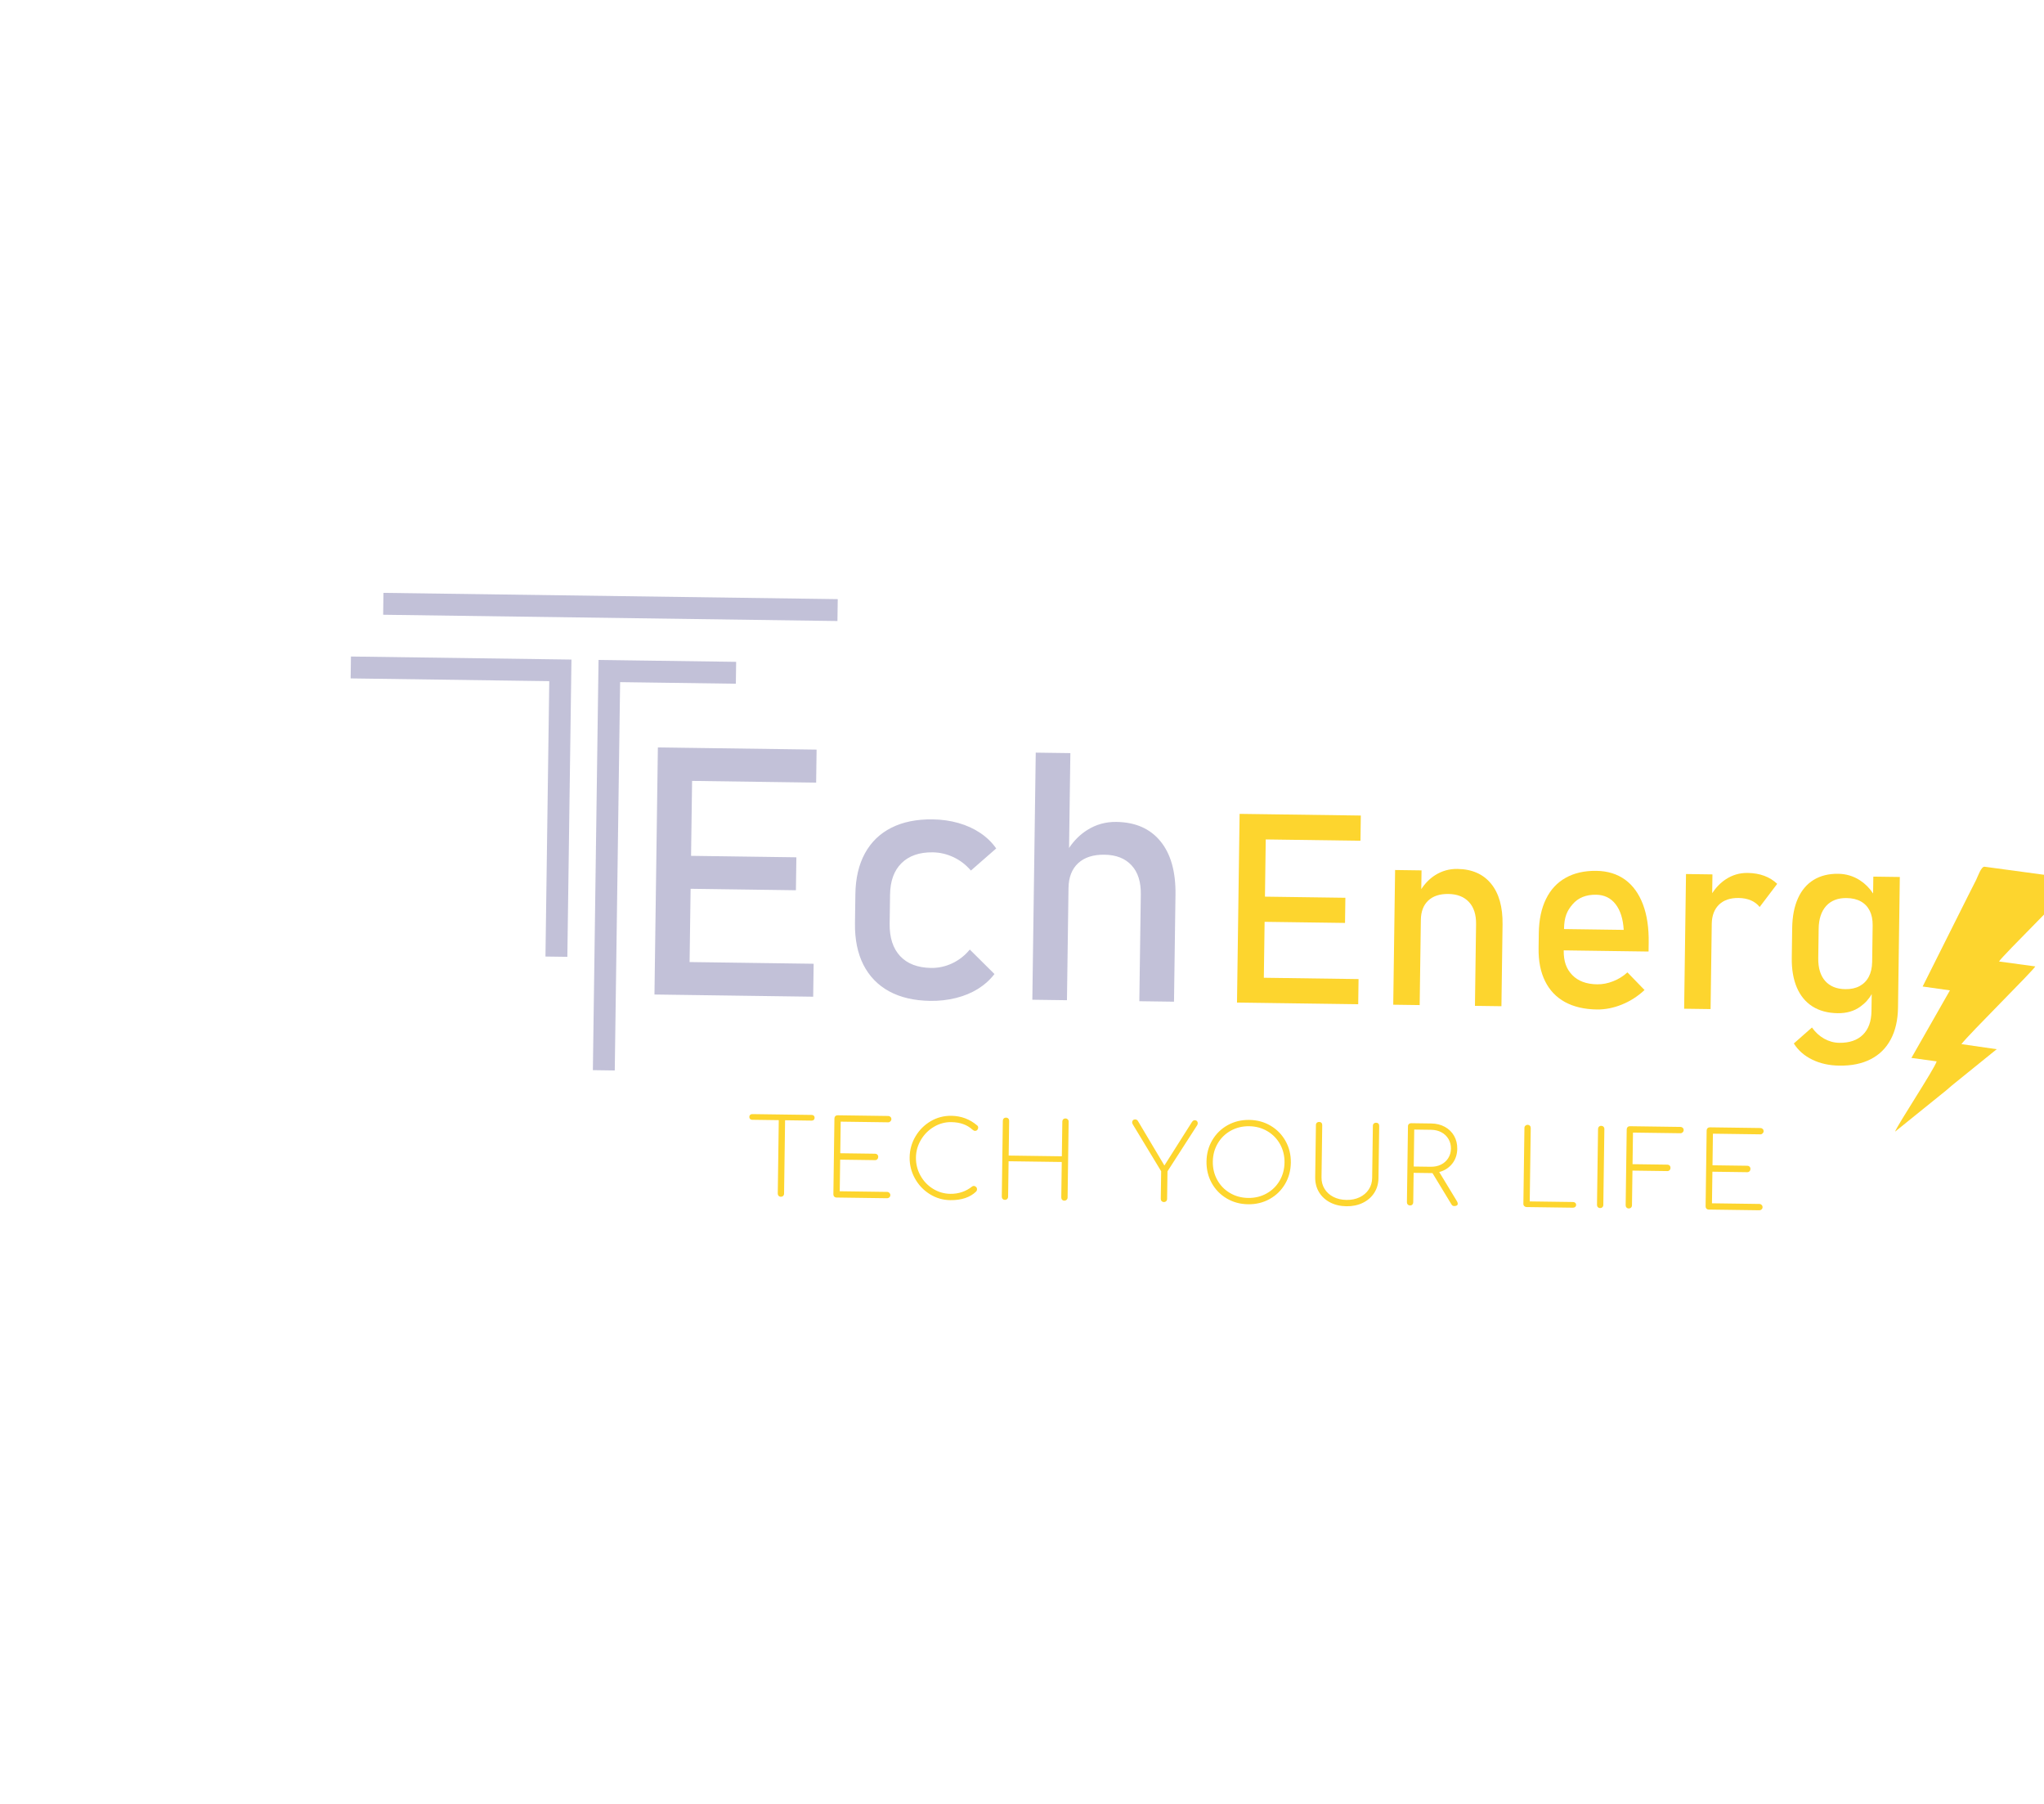
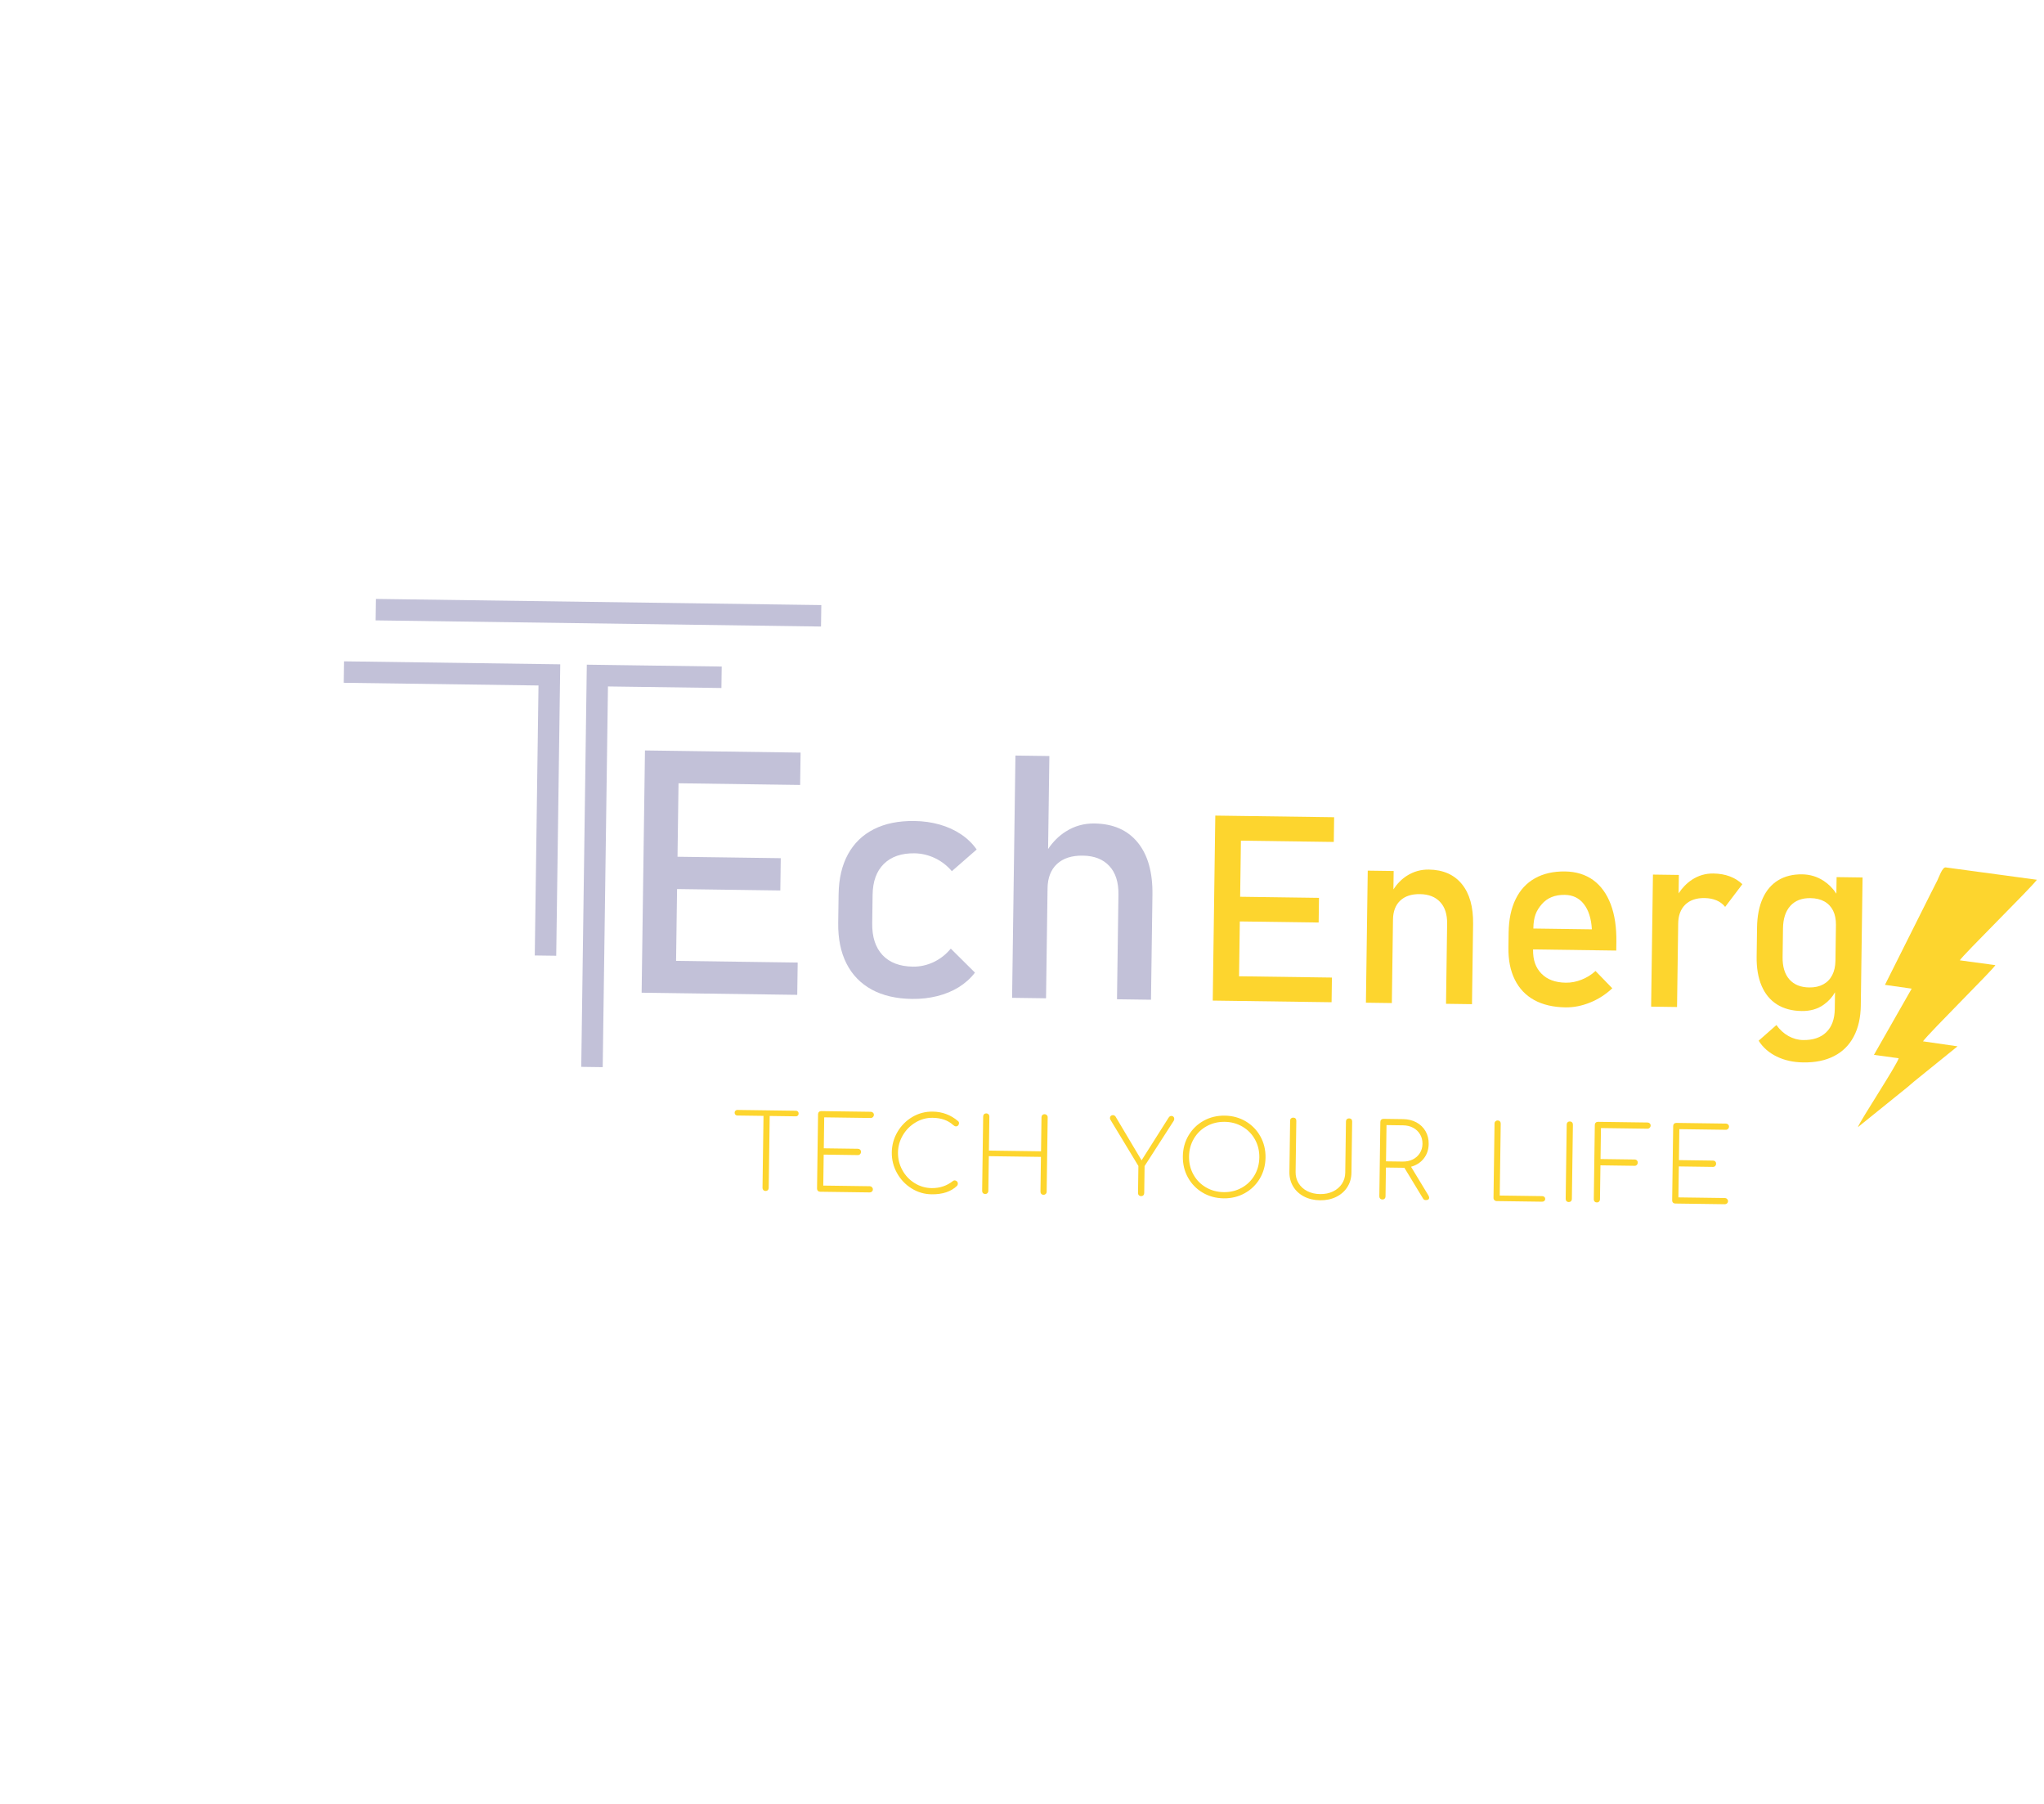
- <svg xmlns="http://www.w3.org/2000/svg" xml:space="preserve" width="1700mm" height="1500mm" version="1.1" style="shape-rendering:geometricPrecision; text-rendering:geometricPrecision; image-rendering:optimizeQuality; fill-rule:evenodd; clip-rule:evenodd" viewBox="0 0 25000 20990">
+ <svg xmlns="http://www.w3.org/2000/svg" xml:space="preserve" width="1700mm" height="1500mm" version="1.1" style="shape-rendering:geometricPrecision; text-rendering:geometricPrecision; image-rendering:optimizeQuality; fill-rule:evenodd; clip-rule:evenodd" viewBox="0 0 25500 20990">
  <defs>
    <style type="text/css">
   
    .fil2 {fill:#FDD52E}
    .fil1 {fill:#FDD52E;fill-rule:nonzero}
    .fil0 {fill:#C2C1D8;fill-rule:nonzero}
   
  </style>
  </defs>
  <g id="Camada_x0020_1">
    <path class="fil0" d="M8252.06 8608.15l218.46 3.02 1517.2 20.94 -5.57 403.59 -1517.2 -20.94 -12.65 916.42 1288.08 17.78 -5.56 402.87 -1288.08 -17.78 -12.36 895.85 1517.18 20.94 -5.56 402.87 -1517.18 -20.94 -218.48 -3.01 -205.69 -2.84 41.72 -3021.6 205.69 2.83zm-3562.1 -1892.81l5556.41 76.69 -3.71 267.69 -5556.39 -76.69 3.69 -267.69zm2898.39 823.91l1415.44 19.54 -3.7 267.69 -1415.43 -19.54 -65.53 4748.67 -267.71 -3.69 65.56 -4748.67 3.69 -267.7 267.68 3.7zm-916.83 3623.17l46.48 -3367.44 -2429.33 -33.53 3.69 -267.69 2429.34 33.53 267.68 3.69 -3.69 267.7 -46.47 3367.43 -267.7 -3.69zm4705.41 542.25c-196.48,-2.71 -364.07,-41.9 -502.08,-116.88 -138.01,-75.69 -242.94,-183.56 -314.77,-325.01 -71.12,-140.75 -105.68,-310.06 -102.95,-507.97l4.91 -355.35c2.7,-195.76 41.89,-361.93 116.85,-499.24 75.67,-138.01 183.54,-242.22 323.55,-312.66 140.05,-71.13 308.65,-104.98 505.13,-102.27 112.07,1.55 217.55,16.48 316.48,44.81 98.94,28.33 187.06,68.56 265.79,121.43 78.02,52.15 143.11,115.48 194.61,189.26l-309.5 270.29c-60.05,-70.36 -130.25,-124.54 -211.99,-163.27 -81.07,-37.99 -165.92,-58.33 -254.59,-59.56 -163.14,-2.25 -290.71,42.1 -382.08,132.36 -91.34,90.25 -137.79,218.03 -140.09,384.71l-4.92 355.35c-2.33,170.24 40.52,302.07 127.93,396.22 88.07,94.14 215.09,142.72 379.64,144.99 90.09,1.25 176.21,-18.14 258.33,-56.72 82.83,-39.3 153.83,-95.09 214.44,-168.02l301.62 299.29c-54.91,71.59 -122.41,131.67 -201.85,181.65 -80.14,49.27 -169.33,86.36 -269,111.22 -99.64,24.87 -204.12,36.91 -315.46,35.37zm2576.18 -1303.13c2.1,-152.5 -35.28,-270.78 -113.59,-354.86 -77.57,-84.08 -187.64,-127.46 -330.2,-129.43 -139.04,-1.92 -245.94,32.8 -322.83,104.09 -76.17,70.6 -115.88,172.22 -117.7,303.44l-18.93 1371.77 -423.44 -5.84 41.71 -3021.6 423.43 5.84 -16.02 1160.08c60.86,-91.06 134.22,-163.96 220.84,-218.67 108.07,-68.76 227.01,-101.87 357.49,-100.07 234.08,3.24 413.89,82.33 540.16,237.31 126.27,154.99 187.12,372.2 183.28,651.67l-18.08 1309.35 -424.16 -5.85 18.04 -1307.23z" />
    <polygon class="fil1" points="15161.53,9417.86 15318.63,9420.03 15485.44,9422.33 16644.03,9438.32 16639.76,9746.51 15481.2,9730.52 15471.53,10430.33 16455.16,10443.9 16450.9,10751.55 15467.29,10737.98 15457.85,11422.08 16616.41,11438.07 16612.17,11745.72 15453.59,11729.73 15286.77,11727.43 15129.68,11725.26 " />
    <path class="fil1" d="M17063.36 10104.49l323.34 4.47 -3.16 229.24c46.49,-71.07 102.53,-127.84 168.67,-170.07 82.54,-52.51 173.34,-78.33 273.03,-76.96 178.73,2.47 316.05,62.87 412.46,181.22 96.43,118.35 142.9,284.22 139.95,497.62l-13.79 999.89 -323.91 -4.47 13.78 -998.25c1.59,-116.45 -26.94,-206.78 -86.75,-270.98 -59.24,-64.21 -143.29,-97.34 -252.15,-98.85 -106.17,-1.46 -187.8,25.59 -246.54,81.13 -58.19,54.98 -88.54,133.66 -89.94,234.96l-14.39 1042.66 -323.33 -4.47 22.73 -1647.14z" />
    <path class="fil1" d="M19129.36 10826.44l730.13 10.08 0 0c-7.89,-134.46 -41.11,-239.47 -99.66,-314.49 -58.58,-75.59 -138.2,-114.06 -238.95,-115.45 -122.43,-1.69 -218.31,37.07 -286.58,116.85 -68.27,79.23 -102.92,155.67 -104.94,303.01zm-3.61 260.54c-1.88,136.5 33.17,227.44 103.65,301.01 71.04,74.13 172.9,112.37 305.05,114.19 65.55,0.91 130.74,-11.73 195.56,-37.4 64.82,-25.1 123.3,-61.67 174.85,-108.63l0 0 209.4 215.79 0 0c-82.34,76.88 -174.71,136.28 -277.12,177.67 -101.88,41.38 -204.55,61.63 -306.93,60.22 -152.21,-2.1 -282.35,-32.6 -389.34,-90.96 -106.99,-58.91 -188.15,-143.99 -242.96,-255.28 -55.36,-111.27 -81.68,-244.91 -79.51,-401.44l2.55 -185.79c2.25,-163.03 31.26,-301.86 87.56,-416.48 55.75,-114.63 136.05,-201.27 240.87,-259.95 104.28,-58.7 229.81,-87.31 375.52,-85.3 137.58,1.9 254.65,38.19 351.18,107.78 96.01,70.13 168.85,170.81 218.5,301.51 49.68,130.73 72.98,287.6 70.45,469.58l-1.47 107.81 -1037.81 -14.33z" />
    <path class="fil1" d="M20621.4 10153.6l323.35 4.47 -3.16 229.7c46.26,-70.35 101.57,-126.83 165.95,-169.49 81.46,-53.6 170.67,-79.45 267.61,-78.11 75.3,1.04 143.39,12.81 203.76,35.32 60.36,22.51 113,55.18 157.91,98.07l-214.65 283.09c-28.2,-35.63 -64.12,-62.66 -107.22,-81.12 -43.08,-18.49 -92.78,-28.39 -150.21,-29.18 -102.38,-1.41 -182.37,26.21 -240.03,81.76 -57.11,56.1 -86.92,134.22 -88.3,234.44l-14.4 1042.66 -323.33 -4.47 22.72 -1647.14z" />
    <path class="fil1" d="M22475.6 11855.35c-120.78,-1.66 -223.32,-29.62 -307.65,-82.78 -84.31,-53.73 -148.25,-130.98 -191.29,-232.35 -43.01,-100.81 -63.55,-221.91 -61.6,-362.74l5 -362.9c1.97,-141.91 25.31,-262.93 70.01,-362.54 44.72,-100.16 109.15,-175.65 192.74,-227.05 83.6,-50.85 183.62,-76.01 300.08,-74.4 97.49,1.35 186.51,28.03 266.52,80.06 63.14,41.07 116.67,94.51 160.31,160.81l2.84 -206.23 323.91 4.47 -22.05 1597.85c-2.1,151.12 -31.52,280.73 -88.8,387.75 -56.72,107.02 -138.57,188.23 -245.5,242.56 -106.39,54.88 -234.06,80.74 -383.56,78.67 -123.5,-1.7 -234.22,-25.98 -331.08,-73.37 -97.4,-47.4 -172.33,-113.43 -225.36,-197.59l221.58 -195.22c41.98,58.55 91.74,104.2 149.8,136.95 58.6,32.24 119.57,49.33 184.04,50.22 124.03,1.71 220.37,-31.09 289.01,-98.39 68.65,-67.32 103.58,-163.26 105.29,-288.39l2.9 -209.53c-33.58,60.51 -80.53,112.22 -140.84,155.07 -75.49,54.22 -167.41,80.58 -276.3,79.07zm428.7 -1072.15l0.05 -3.25c0.54,-67.97 -11.11,-127.16 -35.48,-176.55 -24.8,-49.64 -61.1,-88.08 -108.94,-114.74 -47.84,-26.66 -105.63,-40.46 -174.41,-41.4 -107.24,-1.49 -190.05,30.96 -250,96.76 -59.41,65.82 -89.97,159.12 -91.63,279.36l-4.95 358.57c-1.64,119.7 26.34,212.73 83.94,278.54 58.13,65.8 140.01,99.44 247.26,100.92 68.78,0.95 126.92,-11.79 175.51,-38.2 48.58,-26.43 85.94,-64.37 112.12,-114.93 25.73,-49.78 39.02,-109.17 40.37,-178.69l0.05 -3.33 6.11 -443.06z" />
    <path class="fil2" d="M23515.83 11529.01l333.55 47.31 -471.02 825.93 309.02 42.19c-31.74,100.1 -476.34,770.54 -509.17,859.49l620.65 -500.77c27.95,-24.13 48.56,-42.5 76.88,-65.97l545.73 -441.46 -431.41 -62.37c96.06,-126.3 870.21,-890.55 903.5,-950.06l-443.8 -60.27c38.35,-66.78 889.93,-904.41 961.57,-1004.77l-1137.75 -153.96c-41.76,-5.63 -83.94,121.71 -103.15,160.26 -32.77,65.77 -62.9,123.41 -94.66,186.83l-559.94 1117.62z" />
    <path class="fil1" d="M9929.15 13099.33c10.26,0.14 18.56,3.47 25,9.99 6.35,6.52 9.45,14.92 9.31,25.26 -0.16,10.26 -3.49,18.65 -10.01,24.99 -6.6,6.35 -15,9.45 -25.25,9.31l-325.85 -4.5 -12.39 897.57c-0.16,11.13 -3.93,20.3 -11.35,27.5 -7.39,7.2 -16.67,10.73 -27.8,10.57 -11.11,-0.15 -20.38,-3.93 -27.58,-11.33 -7.1,-7.41 -10.64,-16.67 -10.48,-27.8l12.39 -897.58 -325.85 -4.49c-10.27,-0.14 -18.66,-3.48 -24.99,-10 -6.35,-6.52 -9.46,-15 -9.31,-25.26 0.14,-10.35 3.47,-18.65 10,-24.99 6.52,-6.35 15,-9.45 25.26,-9.31l728.9 10.07zm301.98 1010.08c-11.22,-0.15 -20.38,-3.93 -27.58,-11.33 -7.2,-7.41 -10.74,-16.67 -10.57,-27.8l12.81 -928.53c0.15,-11.13 3.94,-20.29 11.33,-27.49 7.41,-7.21 16.68,-10.73 27.88,-10.58l619.38 8.55c10.34,0.15 19.24,3.92 26.88,11.33 7.64,7.41 11.34,16.68 11.18,27.81 -0.13,10.34 -4.08,19.25 -11.93,26.88 -7.85,7.63 -16.86,11.42 -27.21,11.27l-580.75 -8.01 -5.33 386.27 426.26 5.89c11.13,0.15 20.3,3.93 27.5,11.33 7.2,7.41 10.72,16.67 10.57,27.89 -0.16,11.13 -3.93,20.47 -11.35,28.1 -7.4,7.64 -16.68,11.43 -27.81,11.27l-426.26 -5.88 -5.33 386.28 580.76 8.01c10.35,0.14 19.24,4.18 26.87,12.02 7.63,7.76 11.34,16.86 11.19,27.2 -0.14,11.13 -4.1,20.29 -11.93,27.49 -7.85,7.2 -16.86,10.72 -27.2,10.58l-619.36 -8.55zm1390.86 32.07c-90.14,-1.24 -173.46,-25.79 -250.1,-73.63 -76.66,-47.84 -137.16,-111.8 -181.53,-191.81 -44.46,-80.09 -65.98,-166.04 -64.71,-257.85 1.27,-91.9 24.97,-177.05 71.1,-255.37 46.21,-78.4 108.02,-140.42 185.52,-186.13 77.41,-45.72 162.16,-67.94 253.97,-66.67 120.24,1.66 225.69,41.29 316.53,118.98 7.65,6.1 11.37,14.76 11.2,25.89 -0.13,10.35 -3.65,19.51 -10.64,27.59 -6.97,7.99 -16.51,11.95 -28.5,11.78 -9.48,-0.13 -20.11,-5.41 -32.04,-15.83 -64.41,-59.33 -150.24,-89.73 -257.62,-91.21 -75.55,-1.04 -146.42,18.15 -212.63,57.68 -66.28,39.43 -119.19,92.52 -158.71,159.37 -39.54,66.93 -59.92,138.57 -60.97,214.99 -1.09,78.94 17.02,152.41 54.34,220.31 37.24,67.91 88.4,122.09 153.59,162.47 65.09,40.38 135.85,61.1 212.28,62.15 101.29,1.4 190.56,-28.67 267.85,-90.3 6.06,-4.18 12.52,-6.27 19.4,-6.17 10.34,0.14 19.5,4.09 27.57,11.94 8.06,7.86 12.01,17.39 11.87,28.52 -0.17,11.21 -3.33,20.12 -9.43,26.91 -74.82,72.88 -180.96,108.29 -318.34,106.39zm668.93 -3.64c-11.21,-0.15 -20.38,-3.93 -27.58,-11.33 -7.21,-7.41 -10.72,-16.67 -10.58,-27.8l12.82 -928.53c0.16,-11.13 3.93,-20.29 11.34,-27.49 7.4,-7.21 16.66,-10.73 27.89,-10.58 11.13,0.16 20.28,3.94 27.5,11.34 7.2,7.4 10.72,16.67 10.56,27.8l-5.87 424.96 650.33 8.98 5.86 -424.96c0.15,-11.13 3.94,-20.3 11.33,-27.5 7.4,-7.2 16.68,-10.73 27.81,-10.57 10.34,0.14 19.34,3.92 26.88,11.32 7.64,7.41 11.42,16.68 11.27,27.81l-12.81 928.53c-0.17,11.13 -4.2,20.29 -12.03,27.48 -7.75,7.2 -16.86,10.73 -27.2,10.58 -11.13,-0.15 -20.29,-3.93 -27.5,-11.33 -7.2,-7.41 -10.73,-16.67 -10.56,-27.8l5.99 -434.01 -650.33 -8.97 -5.99 434c-0.14,11.13 -3.93,20.3 -11.33,27.5 -7.4,7.2 -16.67,10.73 -27.8,10.57zm2324.25 -973.84c10.34,0.15 18.64,3.65 24.98,10.61 6.34,6.96 9.44,15.61 9.29,25.95 -0.13,9.39 -2.42,17.54 -6.76,24.35l-363.27 564.29 -4.66 337.42c-0.16,11.12 -3.93,20.29 -11.35,27.49 -7.39,7.2 -16.66,10.73 -27.88,10.57 -11.13,-0.15 -20.3,-3.93 -27.5,-11.33 -7.2,-7.41 -10.72,-16.67 -10.56,-27.8l4.66 -337.42 -347.56 -574.1c-5,-9.55 -7.5,-17.67 -7.41,-24.54 0.15,-10.35 3.74,-18.9 10.7,-25.68 6.96,-6.77 15.97,-10.04 27.19,-9.88 11.13,0.15 21.31,5.42 30.64,15.9l326.01 547.98 335.76 -529.89c6.21,-9.31 12.03,-15.66 17.65,-19.06 5.69,-3.32 12.33,-4.96 20.07,-4.86zm650.68 1027.77c-97.02,-1.34 -184.44,-25.06 -262.41,-71.27 -77.89,-46.12 -138.85,-108.79 -182.88,-187.92 -43.96,-79.21 -65.26,-167.33 -63.92,-264.27 1.33,-96.16 25.04,-183.22 71.17,-261.2 46.21,-77.88 108.87,-138.84 188.01,-182.88 79.2,-43.95 167.24,-65.26 264.26,-63.92 96.16,1.33 183.22,25.05 261.2,71.17 77.88,46.21 138.84,108.88 182.88,188.01 43.95,79.21 65.27,166.9 63.95,263.05 -1.34,96.94 -25.08,184.44 -71.19,262.41 -46.22,77.89 -108.89,138.85 -188,182.8 -79.22,44.04 -166.91,65.35 -263.07,64.02zm1.07 -77.29c81.54,1.13 156.15,-16.88 223.61,-54.21 67.48,-37.25 120.81,-89.12 159.89,-155.54 39.19,-66.41 59.26,-140.92 60.4,-223.25 1.11,-81.64 -16.9,-156.15 -54.23,-223.62 -37.25,-67.47 -89.11,-120.8 -155.54,-159.89 -66.41,-39.18 -140.48,-59.33 -222.02,-60.46 -82.43,-1.13 -157.37,16.96 -224.85,54.29 -67.47,37.25 -120.79,89.12 -159.89,155.54 -39.18,66.41 -59.33,140.4 -60.44,222.03 -1.14,82.34 16.95,157.37 54.27,224.84 37.25,67.47 89.13,120.8 155.54,159.89 66.41,39.18 140.84,59.25 223.26,60.38zm1200.7 101.62c-74.69,-1.03 -141.26,-16.73 -199.62,-47.19 -58.46,-30.46 -103.61,-72.3 -135.48,-125.52 -31.88,-53.23 -47.4,-113.79 -46.45,-181.6l8.8 -638.75c0.17,-12 3.96,-21.43 11.36,-28.2 7.39,-6.76 16.65,-10.03 27.88,-9.87 11.98,0.16 21.34,3.68 28.11,10.65 6.77,6.96 10.11,16.48 9.94,28.48l-8.8 638.75c-0.72,52.34 11.75,99.3 37.35,140.87 25.61,41.57 61.67,74.33 108.12,98.1 46.46,23.86 99.78,36.16 159.84,36.99 60.09,0.83 113.72,-10 160.8,-32.56 47.1,-22.48 84.24,-54.23 111.4,-95.08 27.17,-40.84 41.12,-87.43 41.84,-139.77l8.83 -638.75c0.16,-12 3.94,-21.42 11.33,-28.19 7.41,-6.77 16.67,-10.03 27.88,-9.88 12.01,0.17 21.44,3.69 28.21,10.65 6.77,6.97 10.03,16.49 9.87,28.49l-8.83 638.75c-0.92,67.81 -18.27,127.92 -52.05,180.24 -33.76,52.32 -80.33,92.89 -139.5,121.73 -59.18,28.83 -126.15,42.69 -200.83,41.66zm1352.24 -61.16c6.69,12.09 9.95,21.96 9.84,29.7 -0.13,9.48 -3.88,16.73 -11.26,21.76 -7.27,5.03 -17.84,7.49 -31.58,7.3 -8.59,-0.12 -15.44,-1.95 -20.52,-5.41 -5.18,-3.55 -9.79,-8.75 -13.96,-15.67l-231.78 -381.9 -23.12 -0.32 -207.36 -2.86 -4.97 360.63c-0.16,11.12 -3.76,20.29 -10.73,27.5 -6.97,7.21 -16.41,10.73 -28.4,10.56 -11.23,-0.15 -20.38,-3.93 -27.59,-11.33 -7.2,-7.41 -10.73,-16.67 -10.57,-27.8l12.82 -928.53c0.16,-11.99 3.94,-21.42 11.33,-28.19 7.41,-6.76 16.67,-10.03 27.88,-9.87l245.95 3.39c61.83,0.85 117.02,14.49 165.53,40.9 48.6,26.41 86.35,63.01 113.19,109.73 26.83,46.81 39.84,99.77 39.01,158.98 -0.97,70.42 -21.36,130.92 -61.1,181.41 -39.84,50.59 -92.82,84.81 -159.26,102.76l216.65 357.26zm-321.31 -421.74c47.2,0.65 89.41,-8.25 126.54,-26.61 37.2,-18.44 66.52,-44.64 88.04,-78.69 21.52,-34.06 32.56,-72.51 33.15,-115.46 0.61,-43.73 -9.37,-83.17 -29.93,-118.24 -20.56,-35.07 -49.13,-62.51 -85.82,-82.32 -36.59,-19.81 -78.54,-30.04 -125.74,-30.69l-207.36 -2.86 -6.23 452 207.35 2.87zm1171.89 492.7c-10.33,-0.15 -19.33,-3.92 -26.88,-11.33 -7.63,-7.41 -11.43,-16.68 -11.26,-27.81l12.8 -928.53c0.16,-11.12 4.2,-20.29 12.03,-27.48 7.76,-7.2 16.85,-10.73 27.2,-10.58 11.12,0.15 20.3,3.93 27.5,11.33 7.2,7.41 10.72,16.67 10.56,27.8l-12.38 897.58 529.3 7.3c11.13,0.15 20.29,3.5 27.51,10.03 7.21,6.54 10.74,15.02 10.6,25.28 -0.13,10.35 -3.9,18.64 -11.3,24.97 -7.39,6.34 -16.64,9.43 -27.77,9.27l-567.91 -7.83zm900.45 12.42c-11.22,-0.15 -20.38,-3.93 -27.58,-11.33 -7.2,-7.41 -10.73,-16.67 -10.57,-27.8l12.81 -928.53c0.15,-11.13 3.94,-20.29 11.33,-27.49 7.41,-7.2 16.68,-10.73 27.89,-10.57 11.12,0.15 20.3,3.93 27.5,11.33 7.2,7.41 10.72,16.67 10.57,27.8l-12.81 928.52c-0.16,11.13 -3.93,20.3 -11.35,27.5 -7.39,7.2 -16.66,10.73 -27.79,10.57zm350.54 4.84c-11.13,-0.15 -20.28,-3.93 -27.5,-11.33 -7.2,-7.41 -10.72,-16.67 -10.56,-27.8l12.82 -928.53c0.14,-11.13 3.93,-20.29 11.33,-27.49 7.4,-7.21 16.67,-10.73 27.8,-10.58l619.45 8.55c10.25,0.15 19.25,3.92 26.88,11.33 7.64,7.41 11.34,16.68 11.18,27.81 -0.13,10.34 -4.09,19.25 -11.93,26.88 -7.84,7.63 -16.95,11.42 -27.2,11.27l-580.85 -8.01 -5.34 386.27 426.28 5.89c11.21,0.15 20.38,3.93 27.59,11.33 7.2,7.41 10.71,16.67 10.57,27.89 -0.16,11.13 -3.95,20.47 -11.35,28.1 -7.42,7.64 -16.69,11.43 -27.89,11.27l-426.28 -5.88 -5.87 424.96c-0.14,11.13 -3.93,20.3 -11.32,27.5 -7.32,7.2 -16.68,10.73 -27.81,10.57zm977.83 13.5c-11.23,-0.16 -20.38,-3.94 -27.58,-11.34 -7.21,-7.4 -10.74,-16.67 -10.58,-27.8l12.82 -928.52c0.14,-11.13 3.93,-20.3 11.33,-27.5 7.41,-7.2 16.68,-10.72 27.88,-10.57l619.37 8.55c10.35,0.14 19.25,3.92 26.88,11.33 7.65,7.41 11.35,16.67 11.18,27.8 -0.13,10.35 -4.08,19.25 -11.92,26.88 -7.86,7.63 -16.87,11.42 -27.21,11.28l-580.76 -8.02 -5.33 386.28 426.26 5.88c11.13,0.16 20.31,3.94 27.5,11.34 7.2,7.4 10.73,16.67 10.58,27.88 -0.16,11.13 -3.93,20.47 -11.35,28.11 -7.4,7.64 -16.67,11.42 -27.81,11.27l-426.26 -5.89 -5.33 386.28 580.76 8.02c10.34,0.14 19.24,4.18 26.87,12.02 7.64,7.76 11.34,16.85 11.19,27.2 -0.15,11.13 -4.11,20.29 -11.94,27.49 -7.85,7.19 -16.85,10.72 -27.2,10.58l-619.35 -8.55z" />
  </g>
</svg>
